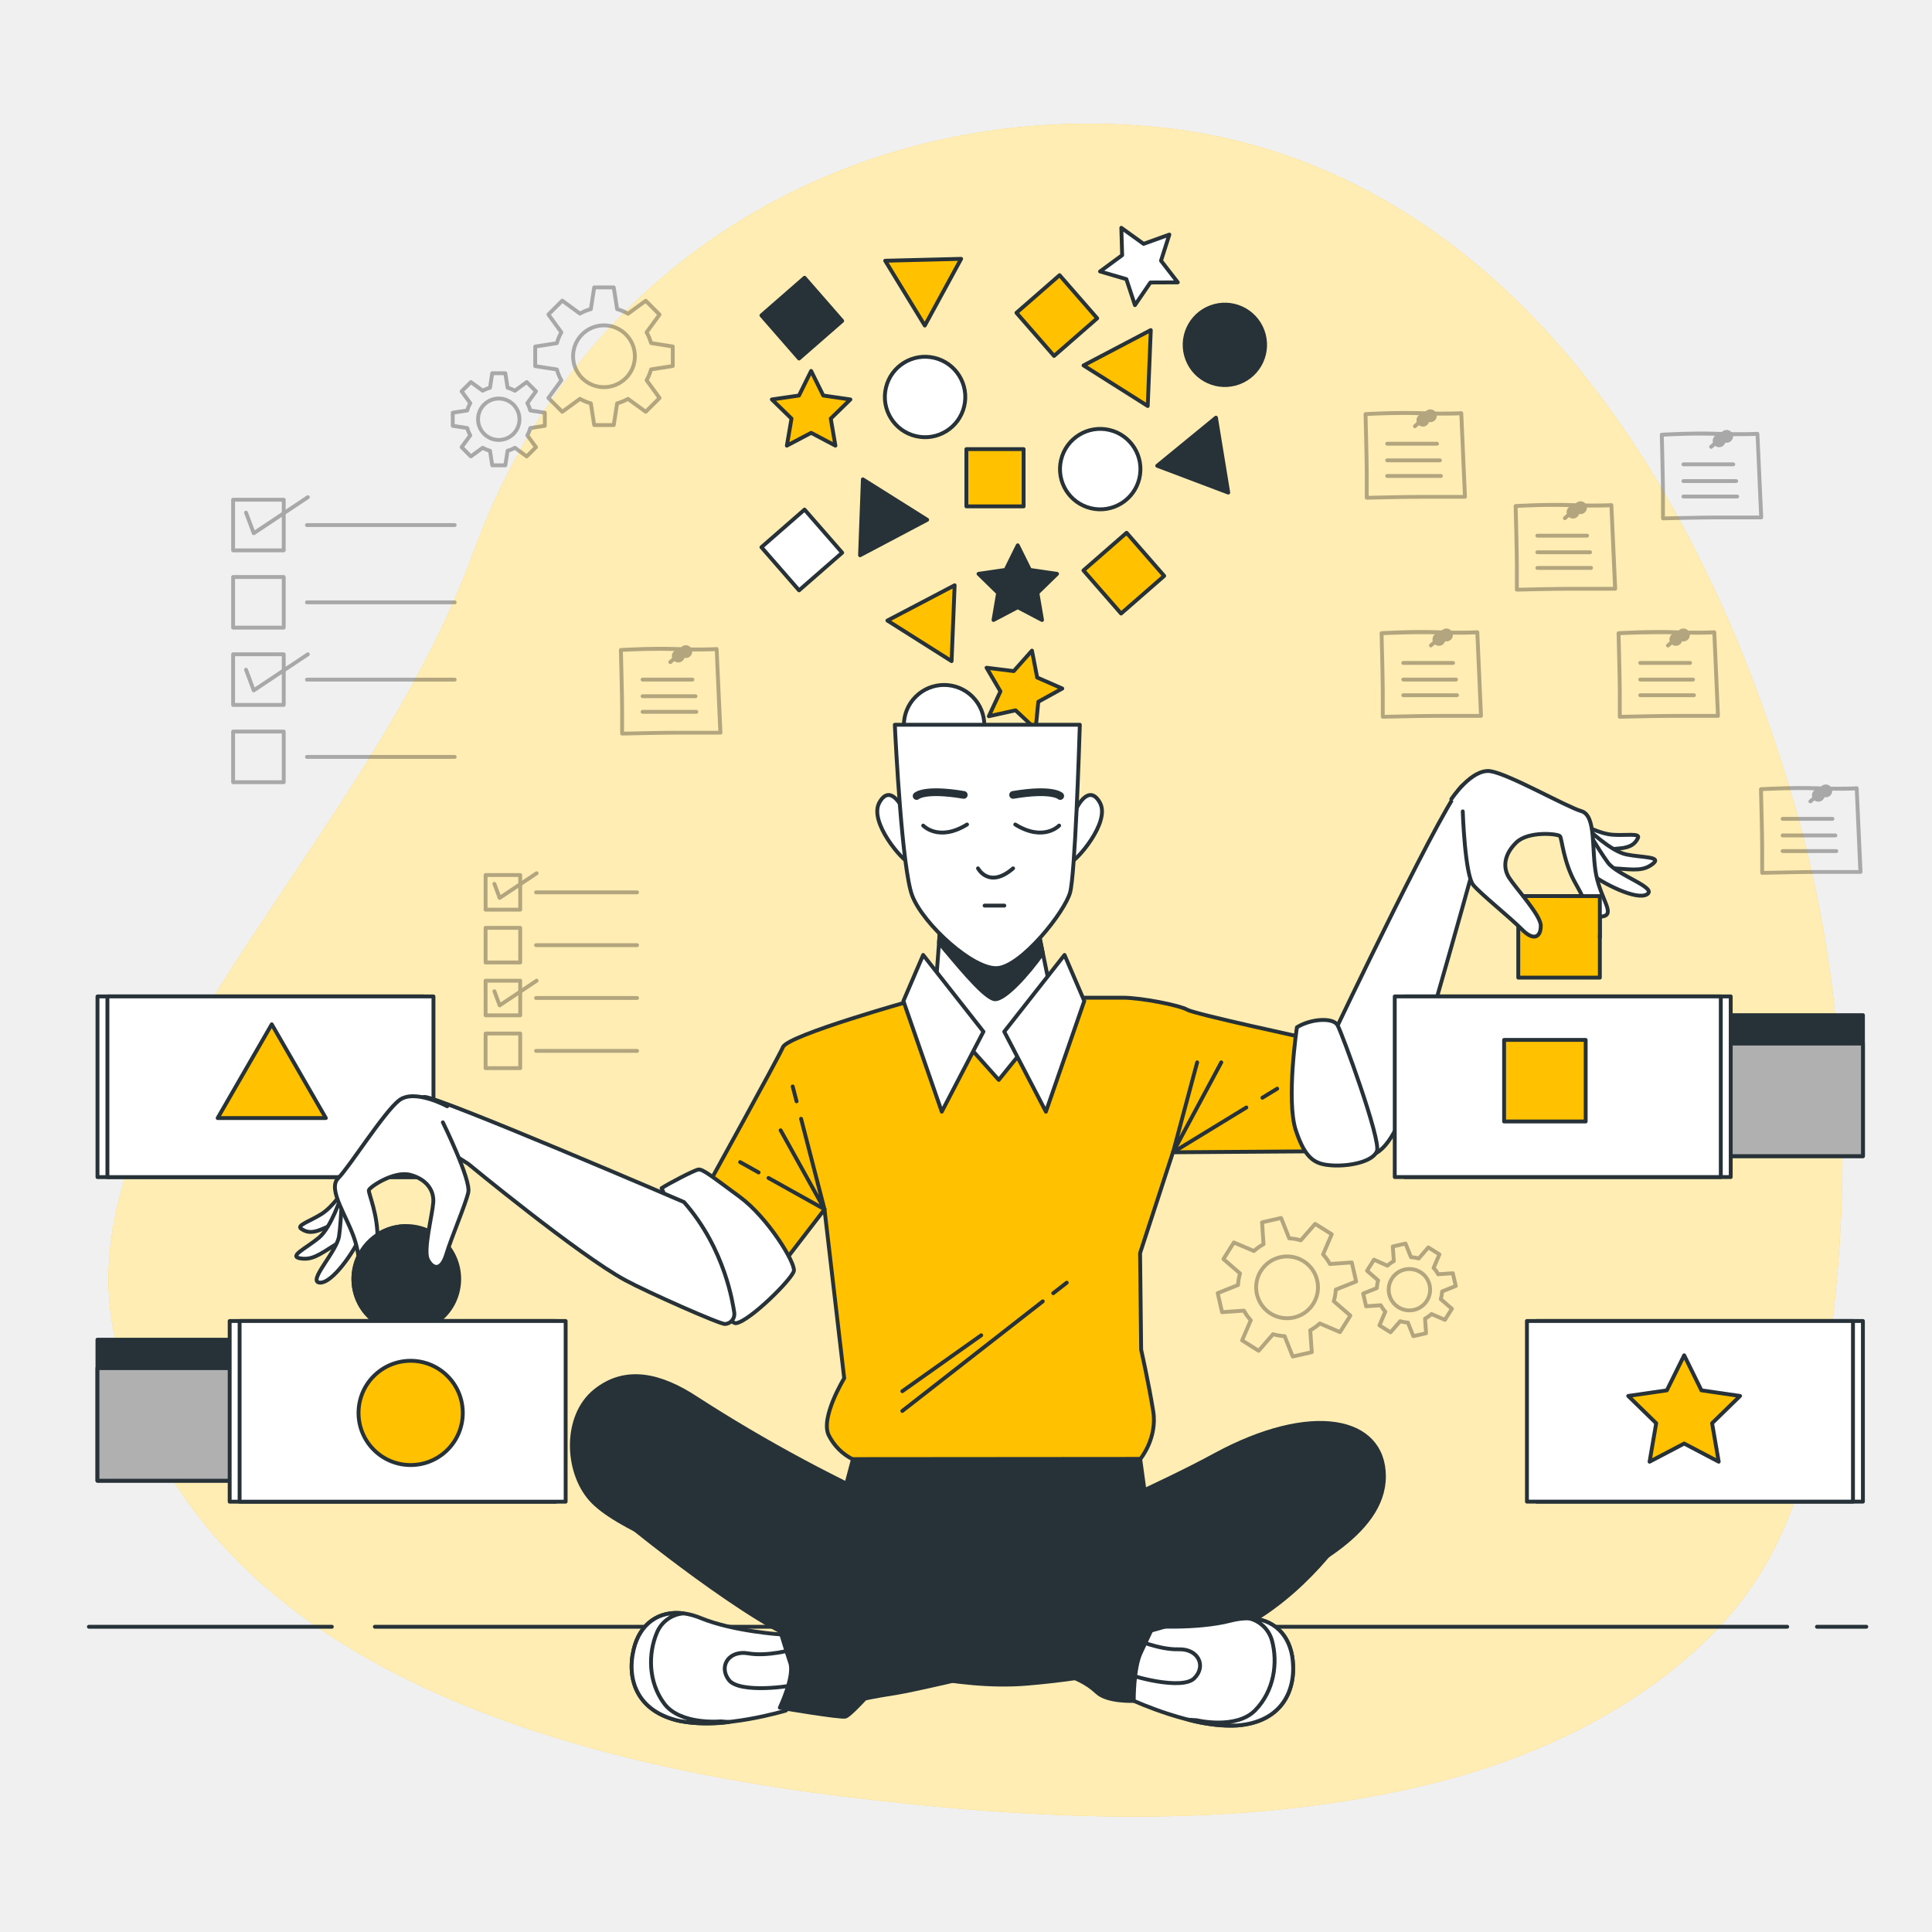
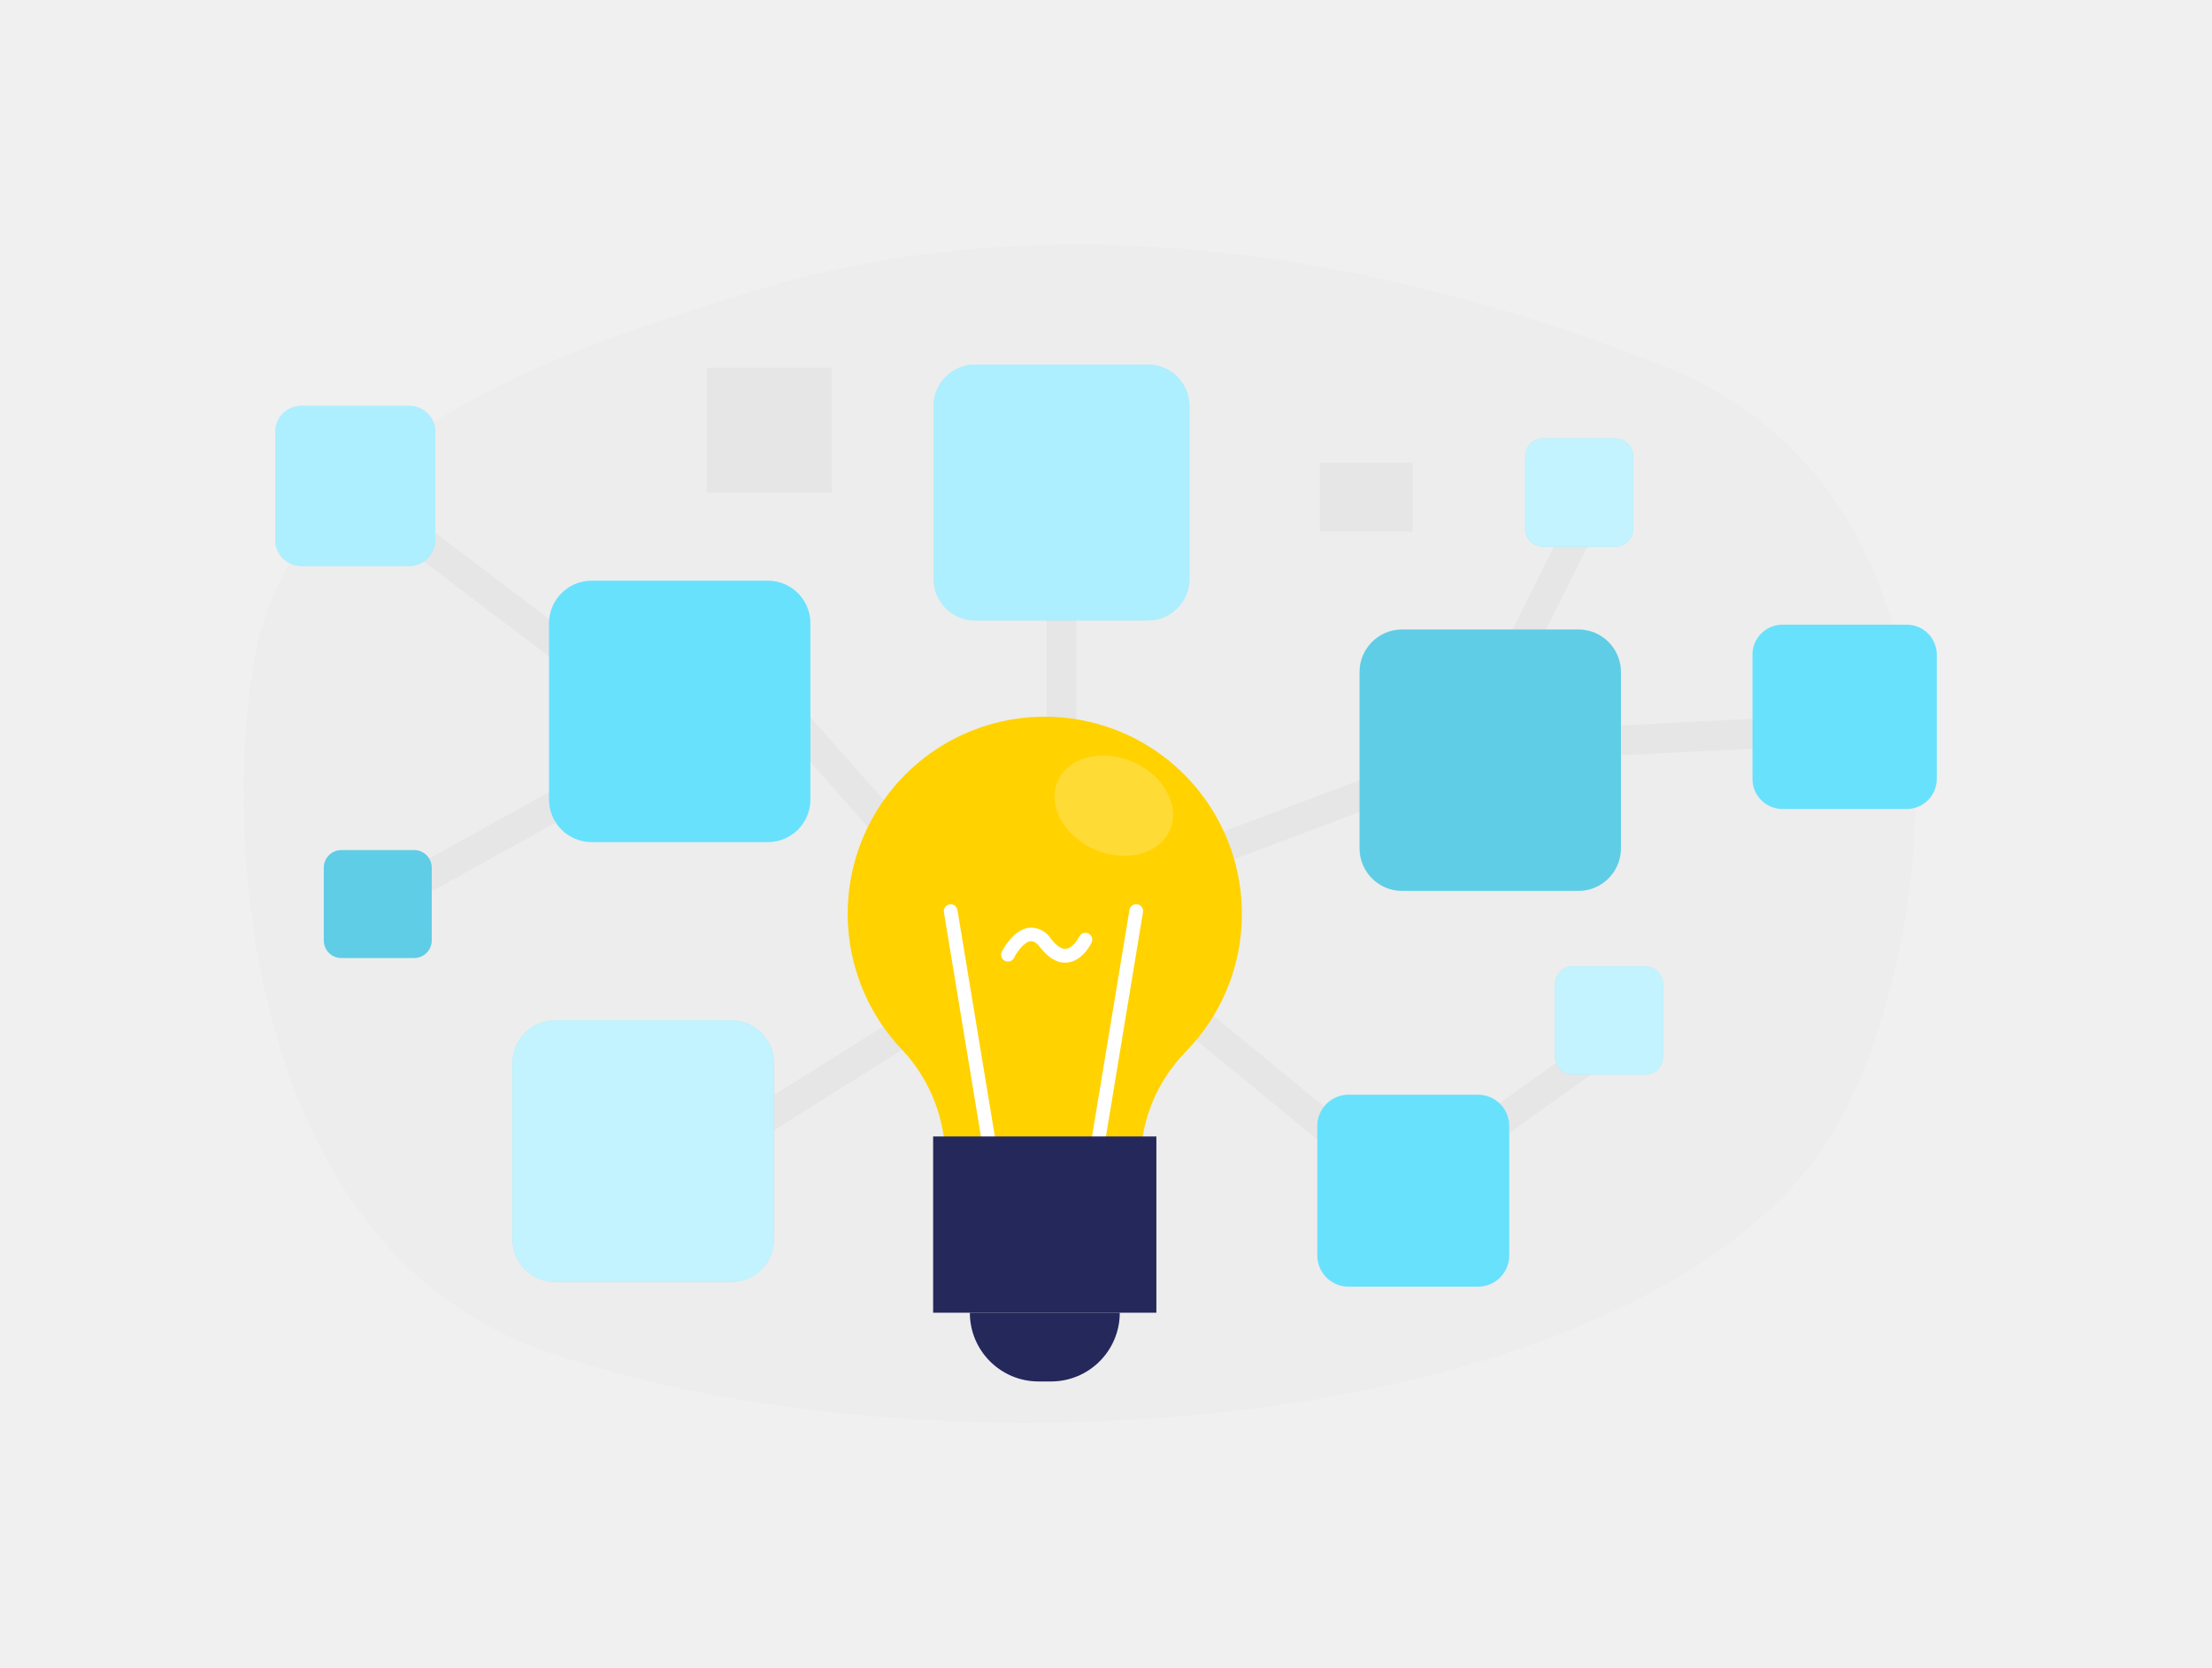
- <svg xmlns="http://www.w3.org/2000/svg" viewBox="0 0 500 500">
-   <g id="freepik--background-simple--inject-176">
-     <path d="M460.78,397.51c7.33-15.78,10.58-33.33,12.83-50.38,6.2-47,3.73-95.36-9.85-141.09C432.81,101.76,373.29,39.5,297.89,32.74S150.27,66.5,122.49,143,16.14,283.31,29.63,345.58s72.23,105,188.1,119.28c50.48,6.21,103.91,9,153.62-3.47,28.37-7.13,56.26-20.92,75.43-42.35A87.72,87.72,0,0,0,460.78,397.51Z" style="fill:#FFC100" />
-     <path d="M460.78,397.51c7.33-15.78,10.58-33.33,12.83-50.38,6.2-47,3.73-95.36-9.85-141.09C432.81,101.76,373.29,39.5,297.89,32.74S150.27,66.5,122.49,143,16.14,283.31,29.63,345.58s72.23,105,188.1,119.28c50.48,6.21,103.91,9,153.62-3.47,28.37-7.13,56.26-20.92,75.43-42.35A87.72,87.72,0,0,0,460.78,397.51Z" style="fill:#fff;opacity:0.7" />
-   </g>
-   <g id="freepik--Floor--inject-176">
-     <line x1="470.23" y1="421" x2="483" y2="421" style="fill:none;stroke:#263238;stroke-linecap:round;stroke-linejoin:round" />
-     <line x1="97.01" y1="421" x2="462.53" y2="421" style="fill:none;stroke:#263238;stroke-linecap:round;stroke-linejoin:round" />
-     <line x1="23" y1="421" x2="85.88" y2="421" style="fill:none;stroke:#263238;stroke-linecap:round;stroke-linejoin:round" />
-   </g>
-   <g id="freepik--geometric-shapes--inject-176">
-     <rect x="250.1" y="116.24" width="14.81" height="14.81" style="fill:#FFC100;stroke:#263238;stroke-linecap:round;stroke-linejoin:round" />
-     <rect x="283.44" y="140.91" width="14.81" height="14.81" transform="translate(-25.81 227.82) rotate(-41.11)" style="fill:#FFC100;stroke:#263238;stroke-linecap:round;stroke-linejoin:round" />
-     <rect x="200.1" y="74.91" width="14.81" height="14.81" transform="translate(-2.96 156.75) rotate(-41.11)" style="fill:#263238;stroke:#263238;stroke-linecap:round;stroke-linejoin:round" />
-     <rect x="200.1" y="134.91" width="14.81" height="14.81" transform="translate(-42.41 171.54) rotate(-41.11)" style="fill:#fff;stroke:#263238;stroke-linecap:round;stroke-linejoin:round" />
-     <rect x="266.1" y="74.24" width="14.81" height="14.81" transform="translate(13.75 199.98) rotate(-41.11)" style="fill:#FFC100;stroke:#263238;stroke-linecap:round;stroke-linejoin:round" />
-     <polygon points="263.39 141.13 266.54 147.49 273.56 148.51 268.48 153.46 269.68 160.45 263.39 157.15 257.12 160.45 258.31 153.46 253.24 148.51 260.25 147.49 263.39 141.13" style="fill:#263238;stroke:#263238;stroke-linecap:round;stroke-linejoin:round" />
-     <polygon points="209.92 96 213.06 102.36 220.08 103.38 215 108.33 216.2 115.33 209.92 112.02 203.64 115.33 204.84 108.33 199.76 103.38 206.78 102.36 209.92 96" style="fill:#FFC100;stroke:#263238;stroke-linecap:round;stroke-linejoin:round" />
-     <polygon points="302.63 60.71 300.47 67.47 304.81 73.08 297.72 73.11 293.72 78.97 291.5 72.24 284.69 70.25 290.41 66.05 290.2 58.96 295.96 63.11 302.63 60.71" style="fill:#fff;stroke:#263238;stroke-linecap:round;stroke-linejoin:round" />
-     <polygon points="255.32 172.81 262.36 173.68 267.07 168.38 268.42 175.34 274.92 178.19 268.71 181.62 268.02 188.68 262.83 183.83 255.91 185.36 258.91 178.93 255.32 172.81" style="fill:#FFC100;stroke:#263238;stroke-linecap:round;stroke-linejoin:round" />
-     <circle cx="284.75" cy="121.41" r="10.41" transform="translate(100.9 370.46) rotate(-76.66)" style="fill:#fff;stroke:#263238;stroke-linecap:round;stroke-linejoin:round" />
-     <circle cx="244.33" cy="187.67" r="10.41" transform="translate(-61.14 227.74) rotate(-45)" style="fill:#fff;stroke:#263238;stroke-linecap:round;stroke-linejoin:round" />
-     <circle cx="317" cy="89.25" r="10.41" transform="translate(-11.18 116.72) rotate(-20.51)" style="fill:#263238;stroke:#263238;stroke-linecap:round;stroke-linejoin:round" />
-     <circle cx="239.42" cy="102.75" r="10.41" transform="translate(84.19 311.99) rotate(-76.66)" style="fill:#fff;stroke:#263238;stroke-linecap:round;stroke-linejoin:round" />
-     <polygon points="239.95 134.52 223.31 124.06 222.58 143.7 239.95 134.52" style="fill:#263238;stroke:#263238;stroke-linecap:round;stroke-linejoin:round" />
-     <polygon points="317.87 127.48 314.69 108.09 299.49 120.54 317.87 127.48" style="fill:#263238;stroke:#263238;stroke-linecap:round;stroke-linejoin:round" />
-     <polygon points="246.27 171.1 247.06 151.47 229.66 160.6 246.27 171.1" style="fill:#FFC100;stroke:#263238;stroke-linecap:round;stroke-linejoin:round" />
-     <polygon points="297.03 105.07 297.82 85.43 280.42 94.57 297.03 105.07" style="fill:#FFC100;stroke:#263238;stroke-linecap:round;stroke-linejoin:round" />
-     <polygon points="229.09 67.48 239.34 84.25 248.74 66.99 229.09 67.48" style="fill:#FFC100;stroke:#263238;stroke-linecap:round;stroke-linejoin:round" />
-   </g>
-   <g id="freepik--Graphics--inject-176">
-     <g style="opacity:0.3">
-       <path d="M392.56,153.1a.5.5,0,0,1-.5-.5v-6.49c0-3.32-.31-15-.32-15.14a.5.5,0,0,1,.47-.51c.08,0,8.05-.48,14.67-.24s10.07,0,10.11,0a.56.56,0,0,1,.37.13.46.46,0,0,1,.16.35l1,21.64a.55.55,0,0,1-.14.37.51.51,0,0,1-.36.15H406.54c-4.39,0-13.87.24-14,.24Zm.2-21.67c.06,2.26.3,11.74.3,14.68v6c2-.05,9.67-.23,13.48-.23h10.92l-.91-20.61c-1.21.05-4.52.16-9.71,0C401.2,131,394.58,131.33,392.76,131.43Z" />
-       <path d="M408.75,132.53a1.66,1.66,0,1,0-1.66,1.67A1.66,1.66,0,0,0,408.75,132.53Z" />
-       <circle cx="409.03" cy="131.39" r="1.66" />
-       <path d="M405,134.61a.49.49,0,0,1-.37-.16.5.5,0,0,1,0-.71l1.14-1a.5.5,0,0,1,.71,0,.5.5,0,0,1,0,.71l-1.14,1A.5.5,0,0,1,405,134.61Z" />
-       <path d="M410.75,139.13H397.86a.5.5,0,0,1,0-1h12.89a.5.5,0,0,1,0,1Z" />
-       <path d="M411.51,143.43H397.86a.5.5,0,0,1,0-1h13.65a.5.5,0,0,1,0,1Z" />
-       <path d="M411.77,147.48H397.86a.5.5,0,0,1-.5-.5.5.5,0,0,1,.5-.5h13.91a.5.5,0,0,1,.5.5A.51.51,0,0,1,411.77,147.48Z" />
-     </g>
-     <g style="opacity:0.3">
-       <path d="M456.05,226.39a.5.5,0,0,1-.35-.14.51.51,0,0,1-.15-.36V219.4c0-3.33-.31-15-.32-15.14a.51.51,0,0,1,.47-.52c.08,0,8.05-.48,14.66-.24s10.08,0,10.12,0a.56.56,0,0,1,.37.13.48.48,0,0,1,.16.35l1,21.65a.52.52,0,0,1-.14.36.52.52,0,0,1-.36.16H470c-4.39,0-13.87.24-14,.24Zm.2-21.67c.06,2.25.3,11.73.3,14.68v6c2,0,9.67-.23,13.48-.23h10.91l-.9-20.62c-1.21.06-4.52.16-9.71,0C464.69,204.3,458.06,204.62,456.25,204.72Z" />
-       <path d="M472.24,205.82a1.66,1.66,0,1,0-1.66,1.66A1.66,1.66,0,0,0,472.24,205.82Z" />
-       <path d="M474.18,204.68a1.66,1.66,0,1,0-1.66,1.66A1.66,1.66,0,0,0,474.18,204.68Z" />
-       <path d="M468.53,207.9a.5.5,0,0,1-.34-.87l1.14-1a.5.5,0,1,1,.67.74l-1.14,1A.46.46,0,0,1,468.53,207.9Z" />
-       <path d="M474.24,212.41h-12.9a.5.5,0,0,1-.5-.5.51.51,0,0,1,.5-.5h12.9a.5.5,0,0,1,.5.5A.5.5,0,0,1,474.24,212.41Z" />
-       <path d="M475,216.71H461.34a.5.5,0,0,1-.5-.5.51.51,0,0,1,.5-.5H475a.5.5,0,0,1,.5.5A.5.5,0,0,1,475,216.71Z" />
-       <path d="M475.25,220.76H461.34a.5.5,0,1,1,0-1h13.91a.5.5,0,0,1,0,1Z" />
-     </g>
-     <g style="opacity:0.3">
-       <path d="M161,190.35a.5.5,0,0,1-.35-.14.53.53,0,0,1-.15-.36v-6.49c0-3.32-.31-15-.32-15.14a.5.5,0,0,1,.47-.51c.08,0,8.05-.49,14.66-.24s10.08,0,10.12,0a.5.5,0,0,1,.37.12.48.48,0,0,1,.16.35l1,21.65a.55.55,0,0,1-.14.37.51.51,0,0,1-.36.15H175c-4.39,0-13.87.24-14,.24Zm.2-21.67c.06,2.26.3,11.73.3,14.68v6c2-.05,9.67-.23,13.48-.23H185.9l-.9-20.62c-1.21.06-4.52.16-9.71,0C169.65,168.26,163,168.58,161.21,168.68Z" />
-       <path d="M177.2,169.78a1.66,1.66,0,1,0-1.66,1.66A1.66,1.66,0,0,0,177.2,169.78Z" />
-       <path d="M179.14,168.64a1.66,1.66,0,1,0-1.66,1.66A1.66,1.66,0,0,0,179.14,168.64Z" />
-       <path d="M173.49,171.86a.49.49,0,0,1-.37-.16.5.5,0,0,1,0-.71l1.14-1a.5.5,0,0,1,.71,0,.5.5,0,0,1,0,.71l-1.14,1A.46.46,0,0,1,173.49,171.86Z" />
-       <path d="M179.2,176.38H166.3a.51.51,0,0,1-.5-.5.5.5,0,0,1,.5-.5h12.9a.5.5,0,0,1,.5.5A.5.5,0,0,1,179.2,176.38Z" />
-       <path d="M180,180.68H166.3a.51.51,0,0,1-.5-.5.5.5,0,0,1,.5-.5H180a.5.5,0,0,1,.5.5A.5.5,0,0,1,180,180.68Z" />
-       <path d="M180.21,184.72H166.3a.5.5,0,0,1-.5-.5.51.51,0,0,1,.5-.5h13.91a.5.5,0,0,1,.5.5A.5.5,0,0,1,180.21,184.72Z" />
-     </g>
-     <g style="opacity:0.3">
-       <path d="M357.86,186a.49.49,0,0,1-.34-.14.48.48,0,0,1-.16-.36v-6.49c0-3.32-.31-15-.31-15.14a.5.5,0,0,1,.47-.51c.08,0,8-.48,14.66-.24s10.08,0,10.11,0a.56.56,0,0,1,.37.13.51.51,0,0,1,.17.35l.95,21.64a.47.47,0,0,1-.14.37.48.48,0,0,1-.36.15H371.84c-4.39,0-13.87.24-14,.24Zm.2-21.67c.06,2.26.3,11.74.3,14.68v6c2.05-.05,9.67-.23,13.48-.23h10.92l-.91-20.61c-1.2.05-4.52.16-9.71,0C366.5,164,359.88,164.27,358.06,164.37Z" />
-       <path d="M374.06,165.47a1.67,1.67,0,1,0-1.67,1.67A1.67,1.67,0,0,0,374.06,165.47Z" />
-       <path d="M376,164.33a1.67,1.67,0,1,0-1.67,1.67A1.66,1.66,0,0,0,376,164.33Z" />
-       <path d="M370.34,167.56a.51.51,0,0,1-.37-.17.51.51,0,0,1,0-.71l1.14-1a.49.49,0,0,1,.7,0,.5.5,0,0,1,0,.71l-1.14,1A.55.55,0,0,1,370.34,167.56Z" />
-       <path d="M376.06,172.07h-12.9a.5.5,0,0,1,0-1h12.9a.5.5,0,0,1,0,1Z" />
-       <path d="M376.82,176.37H363.16a.5.5,0,1,1,0-1h13.66a.5.5,0,1,1,0,1Z" />
-       <path d="M377.07,180.42H363.16a.5.5,0,0,1-.5-.5.5.5,0,0,1,.5-.5h13.91a.5.5,0,0,1,.5.5A.5.5,0,0,1,377.07,180.42Z" />
-     </g>
-     <g style="opacity:0.3">
-       <path d="M419.2,186a.5.5,0,0,1-.35-.14.48.48,0,0,1-.15-.36v-6.49c0-3.32-.32-15-.32-15.14a.5.5,0,0,1,.47-.51c.08,0,8-.48,14.66-.24s10.08,0,10.12,0a.53.53,0,0,1,.36.13.51.51,0,0,1,.17.35l.95,21.64a.5.5,0,0,1-.13.37.51.51,0,0,1-.37.15H433.18c-4.39,0-13.87.24-14,.24Zm.19-21.67c.06,2.26.31,11.74.31,14.68v6c2-.05,9.67-.23,13.48-.23h10.91l-.91-20.61c-1.2.05-4.51.16-9.7,0C427.84,164,421.21,164.27,419.39,164.37Z" />
-       <path d="M435.39,165.47a1.67,1.67,0,1,0-1.66,1.67A1.67,1.67,0,0,0,435.39,165.47Z" />
-       <path d="M437.33,164.33a1.67,1.67,0,1,0-1.66,1.67A1.66,1.66,0,0,0,437.33,164.33Z" />
-       <path d="M431.68,167.56a.5.5,0,0,1-.34-.88l1.14-1a.5.5,0,1,1,.67.74l-1.14,1A.53.53,0,0,1,431.68,167.56Z" />
-       <path d="M437.39,172.07h-12.9a.5.5,0,0,1,0-1h12.9a.5.5,0,0,1,0,1Z" />
-       <path d="M438.15,176.37H424.49a.5.5,0,0,1,0-1h13.66a.5.5,0,0,1,0,1Z" />
-       <path d="M438.4,180.42H424.49a.51.51,0,0,1-.5-.5.5.5,0,0,1,.5-.5H438.4a.5.5,0,0,1,.5.5A.5.5,0,0,1,438.4,180.42Z" />
-     </g>
-     <g style="opacity:0.3">
-       <path d="M430.38,134.65a.51.51,0,0,1-.35-.15.47.47,0,0,1-.15-.35v-6.5c0-3.32-.31-15-.32-15.14A.5.5,0,0,1,430,112c.08,0,8.05-.48,14.66-.24s10.08,0,10.12,0a.56.56,0,0,1,.37.13.46.46,0,0,1,.16.35l1,21.64a.55.55,0,0,1-.14.37.51.51,0,0,1-.36.15H444.36c-4.39,0-13.87.24-14,.25Zm.2-21.68c.06,2.26.3,11.74.3,14.68v6c2,0,9.67-.23,13.48-.23h10.91l-.9-20.61c-1.21,0-4.52.16-9.71,0C439,112.56,432.39,112.87,430.58,113Z" />
-       <path d="M446.57,114.07a1.66,1.66,0,1,0-1.66,1.67A1.66,1.66,0,0,0,446.57,114.07Z" />
-       <circle cx="446.85" cy="112.93" r="1.66" />
-       <path d="M442.86,116.16a.5.5,0,0,1-.37-.17.5.5,0,0,1,0-.71l1.14-1a.5.5,0,0,1,.71,0,.5.5,0,0,1,0,.71l-1.14,1A.51.51,0,0,1,442.86,116.16Z" />
-       <path d="M448.57,120.67h-12.9a.5.5,0,0,1,0-1h12.9a.5.5,0,0,1,0,1Z" />
-       <path d="M449.33,125H435.67a.5.5,0,0,1,0-1h13.66a.5.5,0,0,1,0,1Z" />
-       <path d="M449.58,129H435.67a.51.51,0,0,1-.5-.5.5.5,0,0,1,.5-.5h13.91a.5.5,0,0,1,.5.5A.5.5,0,0,1,449.58,129Z" />
-     </g>
-     <g style="opacity:0.3">
-       <path d="M353.71,129.31a.5.5,0,0,1-.5-.5v-6.49c0-3.32-.31-15-.31-15.14a.49.49,0,0,1,.47-.51c.07,0,8-.48,14.66-.24s10.08,0,10.11,0a.5.5,0,0,1,.37.12.53.53,0,0,1,.17.35l.95,21.65a.47.47,0,0,1-.14.37.48.48,0,0,1-.36.15H367.69c-4.39,0-13.87.24-14,.24Zm.2-21.67c.06,2.26.3,11.73.3,14.68v6c2.05-.05,9.67-.23,13.48-.23h10.92l-.91-20.62c-1.21.06-4.52.16-9.71,0C362.35,107.22,355.73,107.54,353.91,107.64Z" />
-       <circle cx="368.24" cy="108.74" r="1.66" />
-       <path d="M371.84,107.6a1.66,1.66,0,1,0-1.66,1.66A1.66,1.66,0,0,0,371.84,107.6Z" />
-       <path d="M366.19,110.82a.49.49,0,0,1-.37-.16.5.5,0,0,1,0-.71l1.14-1a.5.5,0,0,1,.67.75l-1.14,1A.5.5,0,0,1,366.19,110.82Z" />
-       <path d="M371.91,115.34H359a.5.5,0,0,1-.5-.5.5.5,0,0,1,.5-.5h12.9a.5.5,0,0,1,.5.5A.51.51,0,0,1,371.91,115.34Z" />
-       <path d="M372.66,119.64H359a.5.5,0,0,1-.5-.5.5.5,0,0,1,.5-.5h13.65a.5.5,0,0,1,.5.5A.5.5,0,0,1,372.66,119.64Z" />
-       <path d="M372.92,123.68H359a.5.5,0,0,1-.5-.5.5.5,0,0,1,.5-.5h13.91a.51.51,0,0,1,.5.5A.5.5,0,0,1,372.92,123.68Z" />
-     </g>
-     <g style="opacity:0.3">
-       <rect x="60.33" y="129.33" width="13.1" height="13.1" style="fill:none;stroke:#000;stroke-linecap:round;stroke-linejoin:round" />
-       <line x1="79.44" y1="135.89" x2="117.67" y2="135.89" style="fill:none;stroke:#000;stroke-linecap:round;stroke-linejoin:round" />
-       <rect x="60.33" y="149.33" width="13.1" height="13.1" style="fill:none;stroke:#000;stroke-linecap:round;stroke-linejoin:round" />
-       <line x1="79.44" y1="155.89" x2="117.67" y2="155.89" style="fill:none;stroke:#000;stroke-linecap:round;stroke-linejoin:round" />
-       <rect x="60.33" y="169.33" width="13.1" height="13.1" style="fill:none;stroke:#000;stroke-linecap:round;stroke-linejoin:round" />
-       <line x1="79.44" y1="175.89" x2="117.67" y2="175.89" style="fill:none;stroke:#000;stroke-linecap:round;stroke-linejoin:round" />
-       <rect x="60.33" y="189.33" width="13.1" height="13.1" style="fill:none;stroke:#000;stroke-linecap:round;stroke-linejoin:round" />
-       <line x1="79.44" y1="195.89" x2="117.67" y2="195.89" style="fill:none;stroke:#000;stroke-linecap:round;stroke-linejoin:round" />
-       <polyline points="63.67 173.33 65.67 178.67 79.67 169.33" style="fill:none;stroke:#000;stroke-linecap:round;stroke-linejoin:round" />
-       <polyline points="63.67 132.67 65.67 138 79.67 128.67" style="fill:none;stroke:#000;stroke-linecap:round;stroke-linejoin:round" />
-     </g>
-     <g style="opacity:0.3">
-       <rect x="125.67" y="226.46" width="8.96" height="8.96" style="fill:none;stroke:#000;stroke-linecap:round;stroke-linejoin:round" />
-       <line x1="138.73" y1="230.94" x2="164.87" y2="230.94" style="fill:none;stroke:#000;stroke-linecap:round;stroke-linejoin:round" />
-       <rect x="125.67" y="240.13" width="8.96" height="8.96" style="fill:none;stroke:#000;stroke-linecap:round;stroke-linejoin:round" />
-       <line x1="138.73" y1="244.61" x2="164.87" y2="244.61" style="fill:none;stroke:#000;stroke-linecap:round;stroke-linejoin:round" />
-       <rect x="125.67" y="253.8" width="8.96" height="8.96" style="fill:none;stroke:#000;stroke-linecap:round;stroke-linejoin:round" />
-       <line x1="138.73" y1="258.28" x2="164.87" y2="258.28" style="fill:none;stroke:#000;stroke-linecap:round;stroke-linejoin:round" />
-       <rect x="125.67" y="267.48" width="8.96" height="8.96" style="fill:none;stroke:#000;stroke-linecap:round;stroke-linejoin:round" />
-       <line x1="138.73" y1="271.96" x2="164.87" y2="271.96" style="fill:none;stroke:#000;stroke-linecap:round;stroke-linejoin:round" />
-       <polyline points="127.95 256.54 129.31 260.19 138.88 253.8" style="fill:none;stroke:#000;stroke-linecap:round;stroke-linejoin:round" />
-       <polyline points="127.95 228.74 129.31 232.38 138.88 226" style="fill:none;stroke:#000;stroke-linecap:round;stroke-linejoin:round" />
-     </g>
-     <path d="M174.11,94.73V89.67l-5.61-.88A13.09,13.09,0,0,0,167.34,86l3.35-4.58-3.58-3.58-4.58,3.35A12.22,12.22,0,0,0,159.71,80l-.87-5.62h-5.06L152.91,80a12,12,0,0,0-2.82,1.16l-4.58-3.35-3.58,3.58L145.28,86a12.15,12.15,0,0,0-1.16,2.81l-5.61.88v5.06l5.61.87a12,12,0,0,0,1.16,2.81L141.93,103l3.58,3.57,4.58-3.34a13,13,0,0,0,2.82,1.16l.87,5.61h5.06l.87-5.61a13.17,13.17,0,0,0,2.82-1.16l4.58,3.34,3.58-3.57-3.35-4.59a12.89,12.89,0,0,0,1.16-2.81Zm-17.8,5.47a8,8,0,1,1,8-8A8,8,0,0,1,156.31,100.2Z" style="fill:none;stroke:#000;stroke-linecap:round;stroke-linejoin:round;opacity:0.3" />
-     <path d="M141,110.2v-3.39l-3.76-.58a8.24,8.24,0,0,0-.77-1.89l2.24-3.06-2.4-2.4-3.06,2.24a8.24,8.24,0,0,0-1.89-.77l-.58-3.76h-3.39l-.58,3.76a8.17,8.17,0,0,0-1.88.77l-3.07-2.24-2.39,2.4,2.24,3.06a7.84,7.84,0,0,0-.78,1.89l-3.76.58v3.39l3.76.58a7.77,7.77,0,0,0,.78,1.88l-2.24,3.07,2.39,2.39,3.07-2.24a7.77,7.77,0,0,0,1.88.78l.58,3.76h3.39l.58-3.76a7.84,7.84,0,0,0,1.89-.78l3.06,2.24,2.4-2.39-2.24-3.07a8.17,8.17,0,0,0,.77-1.88Zm-11.91,3.66a5.36,5.36,0,1,1,5.35-5.36A5.36,5.36,0,0,1,129.09,113.86Z" style="fill:none;stroke:#000;stroke-linecap:round;stroke-linejoin:round;opacity:0.3" />
-     <path d="M319.32,321.55l-2.69,4.29,4.29,3.72a12.91,12.91,0,0,0-.51,3l-5.27,2.1,1.13,4.93,5.66-.4a12.6,12.6,0,0,0,1.77,2.48l-2.24,5.22,4.28,2.69,3.72-4.29a13,13,0,0,0,3,.51l2.1,5.27,4.93-1.13-.4-5.66a12.2,12.2,0,0,0,2.48-1.77l5.22,2.24,2.69-4.28-4.3-3.72a12.5,12.5,0,0,0,.52-3l5.27-2.1-1.13-4.93-5.66.4a12.9,12.9,0,0,0-1.77-2.48l2.24-5.22-4.29-2.68L336.65,321a11.86,11.86,0,0,0-3-.51l-2.1-5.28-4.93,1.13L327,322a12.55,12.55,0,0,0-2.48,1.76Zm18,4.82a8,8,0,1,1-11,2.53A8,8,0,0,1,337.31,326.37Z" style="fill:none;stroke:#000;stroke-linecap:round;stroke-linejoin:round;opacity:0.3" />
-     <path d="M355.59,326l-1.8,2.87,2.87,2.49a8.64,8.64,0,0,0-.34,2l-3.53,1.41.76,3.3,3.79-.27a8.35,8.35,0,0,0,1.18,1.66L357,343l2.87,1.8,2.49-2.87a8.13,8.13,0,0,0,2,.34l1.41,3.53,3.3-.76-.27-3.78a8.28,8.28,0,0,0,1.66-1.19l3.49,1.5,1.8-2.86-2.87-2.49a8.81,8.81,0,0,0,.34-2l3.53-1.41-.76-3.3-3.79.27a8.35,8.35,0,0,0-1.18-1.66l1.5-3.49-2.87-1.8-2.49,2.87a8.13,8.13,0,0,0-2-.34l-1.41-3.53-3.3.76.27,3.78a8.7,8.7,0,0,0-1.66,1.19Zm12,3.22a5.36,5.36,0,1,1-7.38,1.7A5.36,5.36,0,0,1,367.63,329.26Z" style="fill:none;stroke:#000;stroke-linecap:round;stroke-linejoin:round;opacity:0.3" />
-   </g>
-   <g id="freepik--drawers-2--inject-176">
-     <rect x="25.23" y="257.87" width="84.38" height="46.75" transform="translate(134.84 562.5) rotate(180)" style="fill:#fff;stroke:#263238;stroke-linecap:round;stroke-linejoin:round" />
-     <rect x="27.79" y="257.87" width="84.38" height="46.75" transform="translate(139.97 562.5) rotate(180)" style="fill:#fff;stroke:#263238;stroke-linecap:round;stroke-linejoin:round" />
-     <polygon points="70.33 265.09 56.33 289.35 84.33 289.35 70.33 265.09" style="fill:#FFC100;stroke:#263238;stroke-linecap:round;stroke-linejoin:round" />
-     <rect x="397.74" y="341.87" width="84.38" height="46.75" style="fill:#fff;stroke:#263238;stroke-linecap:round;stroke-linejoin:round" />
-     <rect x="395.17" y="341.87" width="84.38" height="46.75" style="fill:#fff;stroke:#263238;stroke-linecap:round;stroke-linejoin:round" />
-     <polygon points="435.86 350.75 440.33 359.82 450.33 361.27 443.09 368.33 444.8 378.29 435.86 373.59 426.91 378.29 428.62 368.33 421.38 361.27 431.38 359.82 435.86 350.75" style="fill:#FFC100;stroke:#263238;stroke-linecap:round;stroke-linejoin:round" />
-   </g>
-   <g id="freepik--Character--inject-176">
-     <path d="M236.64,258.77s-32.62,9.08-34,12.2-19.86,36.59-19.86,36.59l16.45,23.83L213.38,313l5.1,43.69s-6.24,10.21-4,14.75a13.88,13.88,0,0,0,6.24,6.24h74.33s4.54-5.39,3.4-12.48-3.12-15.89-3.12-15.89l-.28-25,8.51-26.1,41.7-.28L338.2,268.7s-28.94-6.24-30.92-7.38-11.92-3.12-16.74-3.12H276.92l-37.73-.28Z" style="fill:#FFC100;stroke:#263238;stroke-linecap:round;stroke-linejoin:round" />
-     <polyline points="207.32 289.54 213.38 312.95 202.03 292.52" style="fill:none;stroke:#263238;stroke-linecap:round;stroke-linejoin:round" />
-     <line x1="205.15" y1="281.18" x2="206.15" y2="285.02" style="fill:none;stroke:#263238;stroke-linecap:round;stroke-linejoin:round" />
-     <line x1="196.33" y1="303.43" x2="191.54" y2="300.75" style="fill:none;stroke:#263238;stroke-linecap:round;stroke-linejoin:round" />
-     <line x1="213.38" y1="312.95" x2="198.89" y2="304.86" style="fill:none;stroke:#263238;stroke-linecap:round;stroke-linejoin:round" />
-     <polyline points="309.83 274.94 303.59 298.2 316.07 274.94" style="fill:none;stroke:#263238;stroke-linecap:round;stroke-linejoin:round" />
-     <line x1="326.71" y1="284.09" x2="330.54" y2="281.75" style="fill:none;stroke:#263238;stroke-linecap:round;stroke-linejoin:round" />
-     <line x1="303.59" y1="298.2" x2="322.55" y2="286.62" style="fill:none;stroke:#263238;stroke-linecap:round;stroke-linejoin:round" />
-     <line x1="272.58" y1="334.68" x2="276.07" y2="331.96" style="fill:none;stroke:#263238;stroke-linecap:round;stroke-linejoin:round" />
-     <line x1="233.52" y1="365.15" x2="269.87" y2="336.79" style="fill:none;stroke:#263238;stroke-linecap:round;stroke-linejoin:round" />
-     <line x1="253.94" y1="345.57" x2="233.52" y2="360.04" style="fill:none;stroke:#263238;stroke-linecap:round;stroke-linejoin:round" />
-     <polygon points="243.45 238.34 241.75 260.75 258.48 279.48 272.95 261.6 268.41 239.48 243.45 238.34" style="fill:#fff;stroke:#263238;stroke-linecap:round;stroke-linejoin:round" />
-     <path d="M268.41,239.48l-25-1.14L243,244c3.73,4.33,11.2,13.8,14.22,14.56,2.53.63,9-6.64,12.65-11.87Z" style="fill:#263238;stroke:#263238;stroke-linecap:round;stroke-linejoin:round" />
-     <polygon points="238.91 247.14 254.51 266.99 243.73 287.7 233.8 259.05 238.91 247.14" style="fill:#fff;stroke:#263238;stroke-linecap:round;stroke-linejoin:round" />
-     <polygon points="275.5 247.14 259.9 266.99 270.68 287.7 280.61 259.05 275.5 247.14" style="fill:#fff;stroke:#263238;stroke-linecap:round;stroke-linejoin:round" />
-     <path d="M233.53,209.12s-3.12-6.52-5.95-1.42S233.82,223,235,223,233.53,209.12,233.53,209.12Z" style="fill:#fff;stroke:#263238;stroke-linecap:round;stroke-linejoin:round" />
-     <path d="M278.64,209.12s3.12-6.52,6-1.42S278.36,223,277.22,223,278.64,209.12,278.64,209.12Z" style="fill:#fff;stroke:#263238;stroke-linecap:round;stroke-linejoin:round" />
-     <path d="M231.58,187.56c.22,4.65,1.87,37.41,4.51,44.26,2.83,7.37,15.88,19.29,22.12,18.72s17.31-14.47,18.73-19.57c1.27-4.59,2.32-36.93,2.52-43.41Z" style="fill:#fff;stroke:#263238;stroke-linecap:round;stroke-linejoin:round" />
-     <path d="M238.92,213.66s4,4.26,11.35-.28" style="fill:none;stroke:#263238;stroke-linecap:round;stroke-linejoin:round" />
-     <path d="M274.1,213.66s-4,4.26-11.35-.28" style="fill:none;stroke:#263238;stroke-linecap:round;stroke-linejoin:round" />
-     <path d="M253.11,224.73s2.83,5.39,9.08,0" style="fill:none;stroke:#263238;stroke-linecap:round;stroke-linejoin:round" />
-     <line x1="254.81" y1="234.37" x2="259.92" y2="234.37" style="fill:none;stroke:#263238;stroke-linecap:round;stroke-linejoin:round" />
-     <path d="M237.22,206s2-2,12.2-.28" style="fill:none;stroke:#263238;stroke-linecap:round;stroke-linejoin:round;stroke-width:2px" />
-     <path d="M274.38,206s-2-2-12.19-.28" style="fill:none;stroke:#263238;stroke-linecap:round;stroke-linejoin:round;stroke-width:2px" />
-     <path d="M345,267.85s30.63-64.4,33.75-64.68,6.81,4,5.68,9.64S367.7,273,364.3,284.3s-7.95,15.88-11.63,14.47S345,267.85,345,267.85Z" style="fill:#fff;stroke:#263238;stroke-linecap:round;stroke-linejoin:round" />
-     <path d="M171.22,307.5s15.66,35.57,19.3,34.94S205,331,205.45,328.92s-6.72-13.81-14-19.17-9.61-7.26-10.73-7.07S173,306.32,171.22,307.5Z" style="fill:#fff;stroke:#263238;stroke-linecap:round;stroke-linejoin:round" />
-     <path d="M335.64,265.86s-2.83,19-.28,26.67,5.11,8.79,9.36,9.07,10.5-.85,11.63-3.68-9.07-30.64-10.21-32.63S339.33,263.59,335.64,265.86Z" style="fill:#fff;stroke:#263238;stroke-linecap:round;stroke-linejoin:round" />
-     <path d="M117.62,298.94a68,68,0,0,0-7.07-4.25s-4.53-1.23-5.54-5.37,4.82-5.44,4.82-5.44c3.73-.07,67.19,27.22,67.19,27.22,10.76,12.24,12.67,26.59,13,28.55a2.57,2.57,0,0,1-2.36,3c-1.12.19-20.17-8.27-25.86-11.35-12.08-6.55-40.63-30.1-40.63-30.1Z" style="fill:#fff;stroke:#263238;stroke-linecap:round;stroke-linejoin:round" />
-     <path d="M88.87,308.12s-2.72,4.17-5.57,6-6.61,3-5.41,3.84,2.62,1.4,5.56.09,6.4-2.69,6.4-2.69S92.93,307.16,88.87,308.12Z" style="fill:#fff;stroke:#263238;stroke-linecap:round;stroke-linejoin:round" />
-     <path d="M88.32,309.54s-2.56,8.1-5.79,10.78-7.89,4.8-4.89,5.33,4.87-.84,8.92-3.39,5.28-4.61,4.69-9.53S90,307.13,88.32,309.54Z" style="fill:#fff;stroke:#263238;stroke-linecap:round;stroke-linejoin:round" />
-     <path d="M88.6,306.58s-.24,9.29-.86,13.36-8.26,11.74-5,12,8.89-8.14,10.19-11.27,2.25-3.83,1.25-6.56S89.39,303.54,88.6,306.58Z" style="fill:#fff;stroke:#263238;stroke-linecap:round;stroke-linejoin:round" />
-     <circle cx="105.14" cy="331.02" r="13.69" transform="translate(-209.63 184.22) rotate(-47.38)" style="fill:#263238;stroke:#263238;stroke-linecap:round;stroke-linejoin:round" />
-     <path d="M115.73,286.3s-8.46-4.61-12.42-1.55S90.45,302,87.52,304.92s2.55,10.13,4.43,16.41.37,11.29,3.61,10.2,1.9-4.29,2.12-10.67-2.35-12-2.22-12.82,6.51-5.09,10.67-4,6.23,3.93,6,7.15-2.61,12.34-1.4,14.77,3.44,3.1,4.78-1.36,4.93-12.74,5.68-16-6.58-18.14-6.58-18.14" style="fill:#fff;stroke:#263238;stroke-linecap:round;stroke-linejoin:round" />
-     <path d="M98,342.7a13.7,13.7,0,0,1,6.67-25.37" style="fill:#263238;stroke:#263238;stroke-linecap:round;stroke-linejoin:round" />
-     <path d="M409.59,213.38s4.35,2.4,7.73,2.65,7.24-.48,6.58.84-1.65,2.46-4.86,2.71-6.92.64-6.92.64S405.55,214.45,409.59,213.38Z" style="fill:#fff;stroke:#263238;stroke-linecap:round;stroke-linejoin:round" />
-     <path d="M410.74,214.37s6.08,5.94,10.19,6.77,9.22.51,6.83,2.4-4.7,1.56-9.47,1.22-6.83-1.58-8.63-6.19S408.1,213.05,410.74,214.37Z" style="fill:#fff;stroke:#263238;stroke-linecap:round;stroke-linejoin:round" />
-     <path d="M409.09,211.9s4.6,8.08,7.06,11.37,12.83,6.45,10.11,8.17-11.68-3-14.31-5.13-3.78-2.31-4.19-5.19S407,209.59,409.09,211.9Z" style="fill:#fff;stroke:#263238;stroke-linecap:round;stroke-linejoin:round" />
-     <rect x="392.93" y="231.9" width="21.11" height="21.11" style="fill:#FFC100;stroke:#263238;stroke-linecap:round;stroke-linejoin:round" />
-     <path d="M375.6,206.82s5.29-8.06,10.22-7.22,19.49,9.17,23.44,10.33,2.54,10.13,3.84,16.55,5,10.13,1.63,10.7-3.7-2.89-6.9-8.41-3.6-11.69-4.09-12.35S395.59,215,392.46,218s-3.64,6.42-1.91,9.14,8.13,9.64,8.2,12.36-1.57,4.36-4.85,1.06-10.36-8.91-12.58-11.47-2.76-19.1-2.76-19.1" style="fill:#fff;stroke:#263238;stroke-linecap:round;stroke-linejoin:round" />
-     <polyline points="403.53 231.91 414.04 231.91 414.04 242.57" style="fill:#FFC100;stroke:#263238;stroke-linecap:round;stroke-linejoin:round" />
-     <path d="M220.75,377.63l-5,18.76-53.66-2.32s32.43,26.64,48.25,32,37.45,11.2,55.59,9.65,35.9-5,54-13.9,29-26.25,29-26.25H297.56l-2.48-18Z" style="fill:#263238;stroke:#263238;stroke-linecap:round;stroke-linejoin:round" />
-     <path d="M297.23,420.81s12.34.91,21.23-1.38,15.3,2.09,16.11,10.38-3.34,15.91-14.37,16.74-26.79-6.39-26.79-6.39S289.09,429.05,297.23,420.81Z" style="fill:#fff;stroke:#263238;stroke-linecap:round;stroke-linejoin:round" />
-     <path d="M309.72,445.2s10.21,2.45,15.12-2.58,5.9-12.27,4.36-18a8.15,8.15,0,0,0-6.06-5.82c6.39.07,10.77,4.23,11.43,11,.81,8.3-3.34,15.91-14.37,16.74a41.19,41.19,0,0,1-12.59-1.47Z" style="fill:#fff;stroke:#263238;stroke-linecap:round;stroke-linejoin:round" />
-     <path d="M293.81,424.25s6.17,2.74,11.25,2.59,7.21,4.36,4,7.51-16.38-.55-17.54-1.34S290.75,426.57,293.81,424.25Z" style="fill:#fff;stroke:#263238;stroke-linecap:round;stroke-linejoin:round" />
-     <path d="M236.19,391.92a391.81,391.81,0,0,1-55.93-30c-9.19-6.06-18.39-8.36-26.33-1.88s-7.52,20.69-1.05,28,26.55,14.63,45.57,22.58,57.47,17.13,68.55,20.06,14.21,4.81,16.93,7.32,9.48,2.19,9.48,2.19-.07-8.46,1.81-12.44,3.13-6.68,3.13-6.68-3.34-2.51-6.48-4.81-4-.63-10.45-4.81c-7.16-4.62-15.94-7.39-23.81-10.51C250.49,398.09,243.33,395.09,236.19,391.92Z" style="fill:#263238;stroke:#263238;stroke-linecap:round;stroke-linejoin:round" />
-     <path d="M202.22,423s-12.36-.77-20.85-4.24-15.44,0-17.37,8.1,1.16,16.22,12,18.53,27.4-2.7,27.4-2.7S209.16,432.29,202.22,423Z" style="fill:#fff;stroke:#263238;stroke-linecap:round;stroke-linejoin:round" />
-     <path d="M186.53,445.49s-10.45,1-14.63-4.6-4.18-13-1.88-18.39a8.13,8.13,0,0,1,6.79-4.95c-6.34-.79-11.24,2.73-12.81,9.33-1.93,8.11,1.16,16.22,12,18.53a41.43,41.43,0,0,0,12.67.25Z" style="fill:#fff;stroke:#263238;stroke-linecap:round;stroke-linejoin:round" />
-     <path d="M205.14,426.89s-6.48,1.88-11.5,1-7.73,3.35-5,6.9,16.31,1.67,17.56,1.05S207.85,429.61,205.14,426.89Z" style="fill:none;stroke:#263238;stroke-linecap:round;stroke-linejoin:round" />
-     <path d="M217.27,419.93s71.42-29.33,96.89-43.23,44-9.65,44,5.4-20.85,25.1-37.44,32.43-81.07,22.39-88.4,23.55-8.5,1.54-8.5,1.54-3.86,4.25-5,4.63-17-2.31-17-2.31,3.86-8.11,2.7-11.58-2.31-7.34-2.31-7.34S211.09,416.46,217.27,419.93Z" style="fill:#263238;stroke:#263238;stroke-linecap:round;stroke-linejoin:round" />
-   </g>
-   <g id="freepik--drawers-1--inject-176">
-     <rect x="439.65" y="262.72" width="42.48" height="36.49" style="fill:#263238;stroke:#263238;stroke-linecap:round;stroke-linejoin:round" />
-     <rect x="439.65" y="270.07" width="42.48" height="29.14" style="fill:#b0b0b0;stroke:#263238;stroke-linecap:round;stroke-linejoin:round" />
-     <rect x="363.53" y="257.87" width="84.38" height="46.75" style="fill:#fff;stroke:#263238;stroke-linecap:round;stroke-linejoin:round" />
-     <rect x="360.96" y="257.87" width="84.38" height="46.75" style="fill:#fff;stroke:#263238;stroke-linecap:round;stroke-linejoin:round" />
-     <rect x="389.26" y="269.13" width="21.11" height="21.11" style="fill:#FFC100;stroke:#263238;stroke-linecap:round;stroke-linejoin:round" />
-     <rect x="25.23" y="346.72" width="42.48" height="36.49" transform="translate(92.93 729.92) rotate(180)" style="fill:#263238;stroke:#263238;stroke-linecap:round;stroke-linejoin:round" />
-     <rect x="25.23" y="354.07" width="42.48" height="29.14" transform="translate(92.93 737.28) rotate(180)" style="fill:#b0b0b0;stroke:#263238;stroke-linecap:round;stroke-linejoin:round" />
-     <rect x="59.44" y="341.87" width="84.38" height="46.75" transform="translate(203.26 730.5) rotate(180)" style="fill:#fff;stroke:#263238;stroke-linecap:round;stroke-linejoin:round" />
-     <rect x="62" y="341.87" width="84.38" height="46.75" transform="translate(208.39 730.5) rotate(180)" style="fill:#fff;stroke:#263238;stroke-linecap:round;stroke-linejoin:round" />
-     <circle cx="106.28" cy="365.66" r="13.49" transform="translate(-219.46 168.44) rotate(-42.6)" style="fill:#FFC100;stroke:#263238;stroke-linecap:round;stroke-linejoin:round" />
-   </g>
+ <svg xmlns="http://www.w3.org/2000/svg" id="Layer_1" data-name="Layer 1" viewBox="0 0 400 300" width="406" height="306" class="illustration styles_illustrationTablet__1DWOa">
+   <path d="M135,52.26C105.13,61.61,54.58,77,46.32,116.9c-6.18,29.87-3.32,107.88,53,126.94C175.08,269.5,305.74,257,334,199.45,352.15,162.51,357,88,301.43,65.71,263.78,50.61,199.15,32.24,135,52.26Z" fill="#e6e6e6" opacity="0.3" />
+   <rect x="189.26" y="94.73" width="5.38" height="44.34" fill="#e6e6e6" />
+   <rect x="260.37" y="103.31" width="39.5" height="5.38" transform="translate(60.46 309.6) rotate(-63.56)" fill="#e6e6e6" />
+   <rect x="228.73" y="167.37" width="5.38" height="57.73" transform="translate(-67.1 250.52) rotate(-50.6)" fill="#e6e6e6" />
+   <path d="M257.86,215.8a2.39,2.39,0,0,0,.11-2.44l-4.81,2.4c-1.24-2.48,1-4.19,6.32-8.33,3.11-2.4,7.49-5.64,13-9.62,9.39-6.77,19-13.43,19.09-13.5l3.07,4.42C280.48,198.57,259.7,213.47,257.86,215.8Z" fill="#e6e6e6" />
+   <polygon points="214 158.08 212.11 153.04 268.93 131.64 334.94 128.32 335.22 133.7 270.04 136.98 214 158.08" fill="#e6e6e6" />
+   <rect x="120.57" y="194.32" width="49.76" height="5.38" transform="translate(-82.5 107.52) rotate(-32.13)" fill="#e6e6e6" />
+   <rect x="150.54" y="120.5" width="5.38" height="40.1" transform="translate(-54.66 136.8) rotate(-41.49)" fill="#e6e6e6" />
+   <polygon points="69.62 165.09 67.01 160.38 117.99 132.13 63.02 90.47 66.27 86.18 127.83 132.83 69.62 165.09" fill="#e6e6e6" />
+   <path d="M224.57,164.51a35.64,35.64,0,1,0-61.42,24.59A28.79,28.79,0,0,1,170.94,209v1.22h35.27v-.9a28.86,28.86,0,0,1,8.31-20A35.48,35.48,0,0,0,224.57,164.51Z" fill="#ffd200" />
+   <path d="M179.36,210.31a1.24,1.24,0,0,1-1.22-1l-7.45-45.09a1.24,1.24,0,1,1,2.45-.41l7.45,45.09a1.25,1.25,0,0,1-1,1.43Z" fill="#fff" />
+   <path d="M198,210.31l-.21,0a1.25,1.25,0,0,1-1-1.43l7.45-45.09a1.24,1.24,0,1,1,2.45.41l-7.45,45.09A1.24,1.24,0,0,1,198,210.31Z" fill="#fff" />
+   <rect x="168.74" y="204.75" width="40.37" height="31.87" fill="#24285b" />
+   <path d="M192.59,173.33c-1.57,0-3.09-.94-4.53-2.81-.58-.76-1.15-1.11-1.68-1.07-1.2.11-2.56,2.05-3,3a1.24,1.24,0,0,1-2.21-1.13c.21-.41,2.14-4.06,5-4.32a4.32,4.32,0,0,1,3.88,2c.69.89,1.72,1.94,2.71,1.83,1.15-.12,2.16-1.7,2.42-2.24a1.24,1.24,0,0,1,2.24,1.06c-.16.34-1.66,3.36-4.39,3.65Z" fill="#fff" />
+   <ellipse cx="201.41" cy="144.95" rx="8.65" ry="11.07" transform="translate(-11.7 272.07) rotate(-66.56)" fill="#fff" opacity="0.21" />
+   <path d="M175.38,236.62h27.11a0,0,0,0,1,0,0v0a12.43,12.43,0,0,1-12.43,12.43h-2.25a12.43,12.43,0,0,1-12.43-12.43v0a0,0,0,0,1,0,0Z" fill="#24285b" />
+   <rect x="99.28" y="104.26" width="47.27" height="47.27" rx="7.7" fill="#68e1fd" />
+   <rect x="245.85" y="113.08" width="47.27" height="47.27" rx="7.7" fill="#68e1fd" />
+   <rect x="245.85" y="113.08" width="47.27" height="47.27" rx="7.7" opacity="0.09" />
+   <rect x="92.68" y="183.78" width="47.27" height="47.27" rx="7.7" fill="#68e1fd" />
+   <rect x="92.68" y="183.78" width="47.27" height="47.27" rx="7.7" fill="#fff" opacity="0.6" />
+   <rect x="238.21" y="197.2" width="34.71" height="34.71" rx="5.65" fill="#68e1fd" />
+   <rect x="168.82" y="65.18" width="46.27" height="46.27" rx="7.53" fill="#68e1fd" />
+   <rect x="168.82" y="65.18" width="46.27" height="46.27" rx="7.53" fill="#fff" opacity="0.46" />
+   <rect x="49.77" y="72.65" width="28.95" height="28.95" rx="4.71" fill="#68e1fd" />
+   <rect x="49.77" y="72.65" width="28.95" height="28.95" rx="4.71" fill="#fff" opacity="0.46" />
+   <rect x="58.55" y="152.97" width="19.52" height="19.52" rx="3.18" fill="#68e1fd" />
+   <rect x="58.55" y="152.97" width="19.52" height="19.52" rx="3.18" opacity="0.09" />
+   <rect x="281.2" y="174.02" width="19.52" height="19.52" rx="3.18" fill="#68e1fd" />
+   <rect x="281.2" y="174.02" width="19.52" height="19.52" rx="3.18" fill="#fff" opacity="0.6" />
+   <rect x="275.8" y="78.56" width="19.52" height="19.52" rx="3.18" fill="#68e1fd" />
+   <rect x="275.8" y="78.56" width="19.52" height="19.52" rx="3.18" fill="#fff" opacity="0.6" />
+   <rect x="316.9" y="112.21" width="33.33" height="33.33" rx="5.43" fill="#68e1fd" />
+   <rect x="127.83" y="65.76" width="22.56" height="22.56" fill="#e6e6e6" />
+   <rect x="238.65" y="82.9" width="16.79" height="12.47" fill="#e6e6e6" />
</svg>
